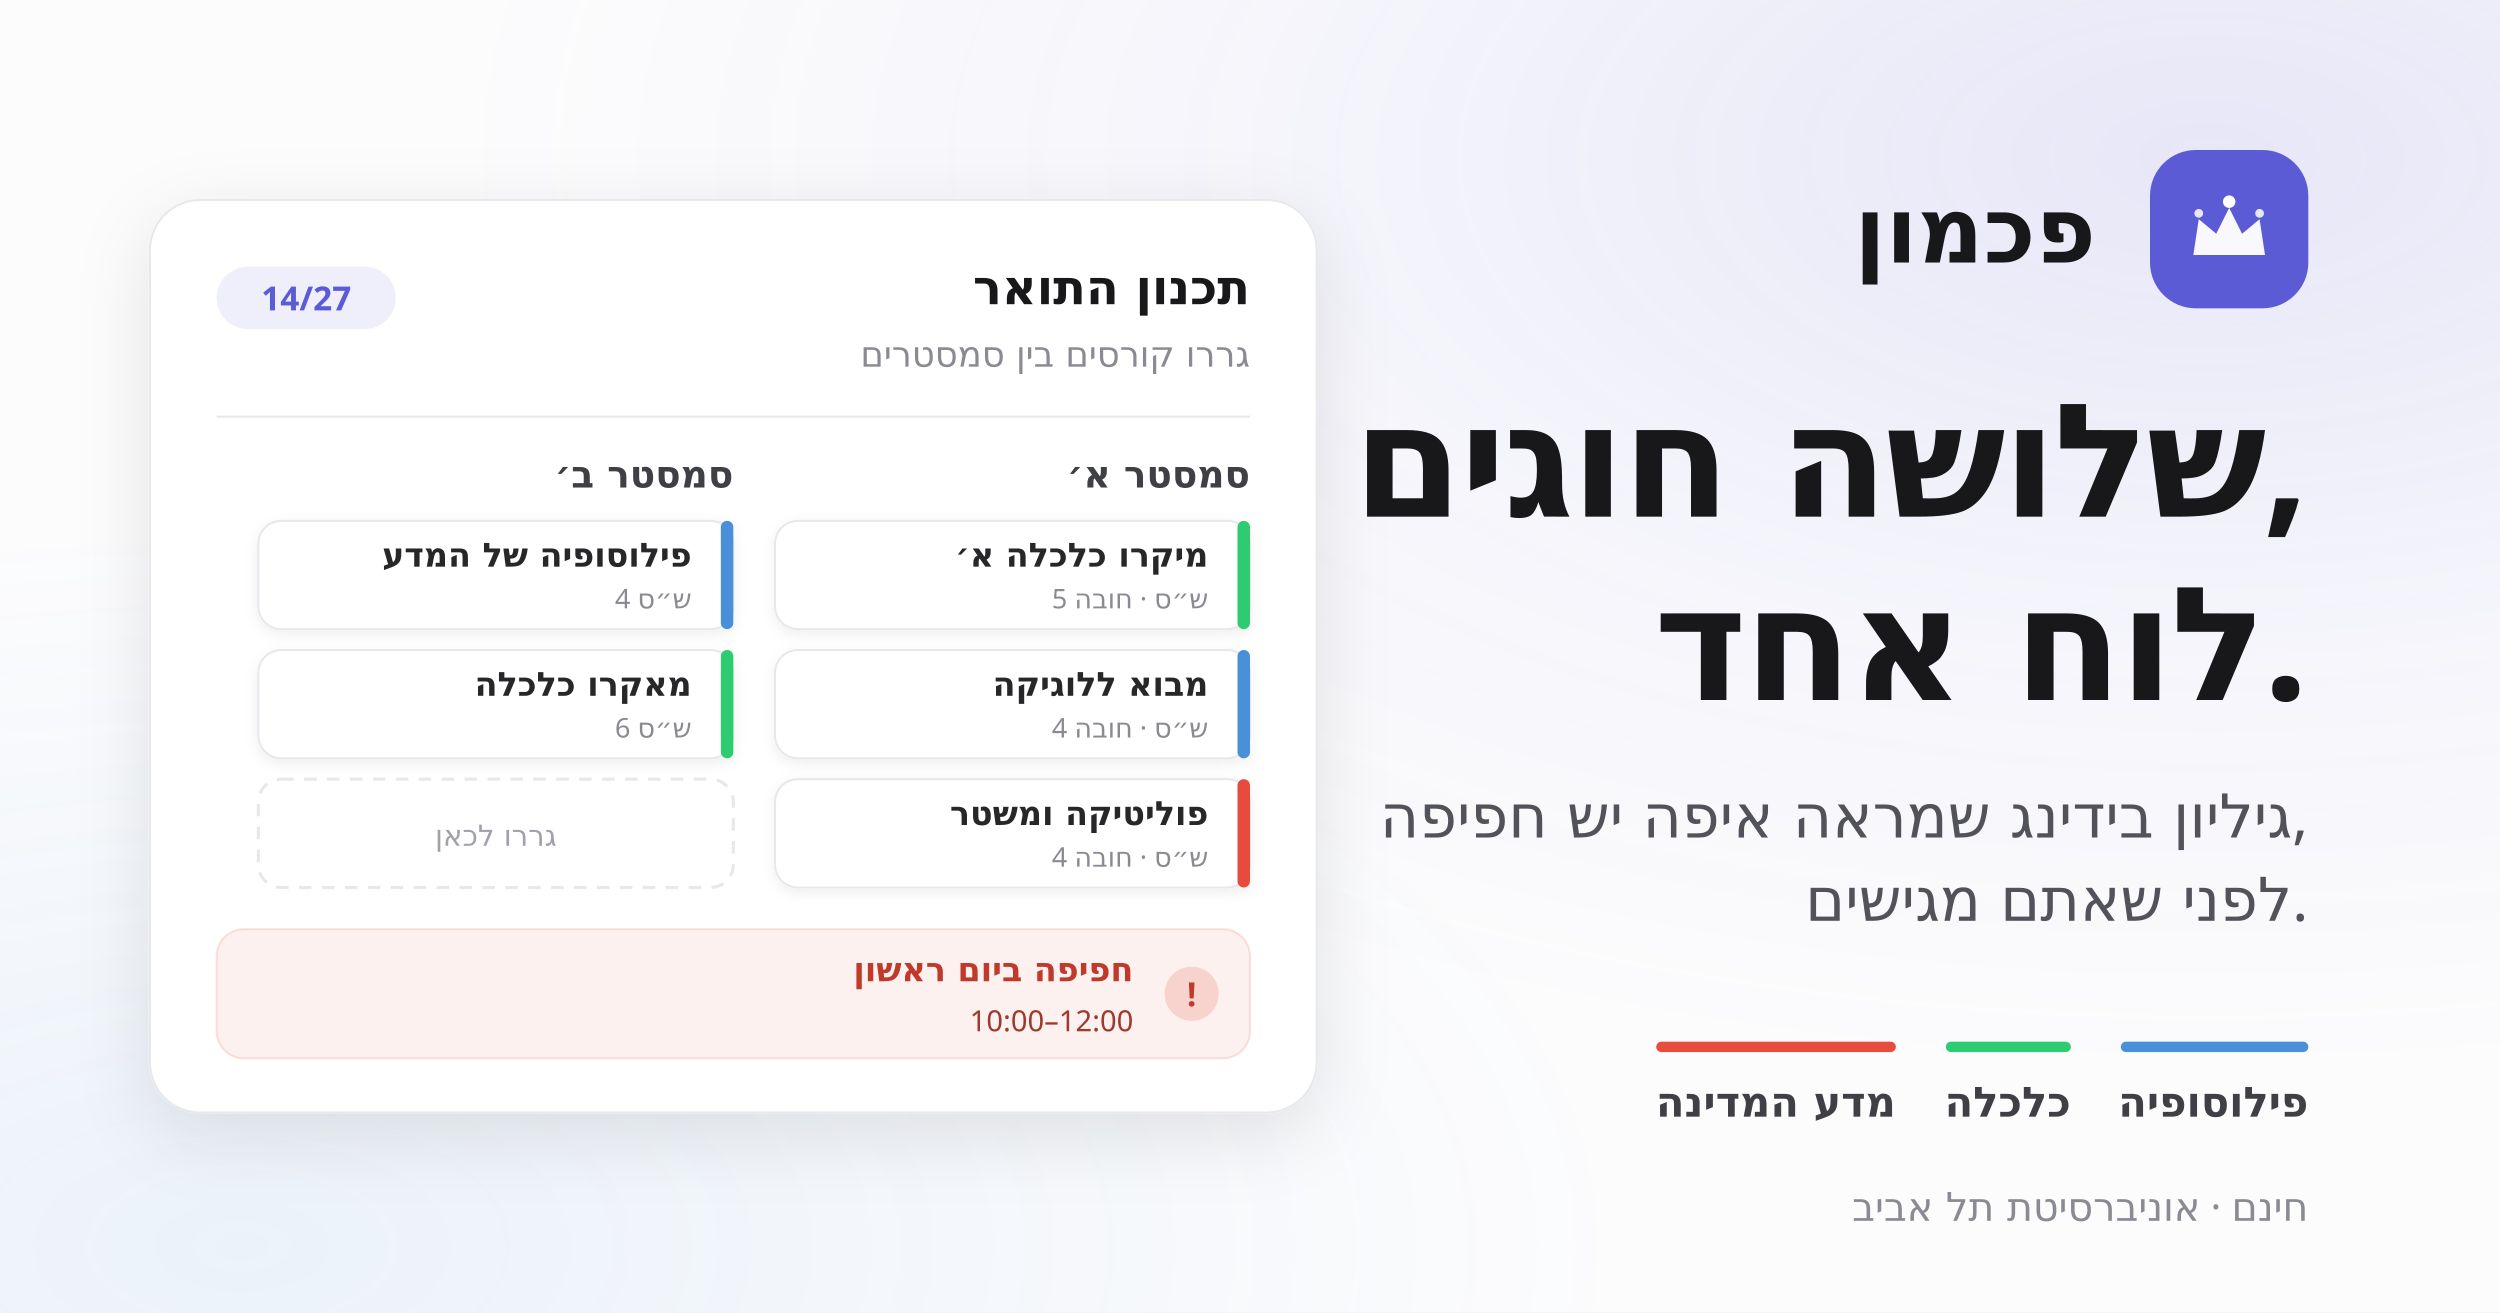
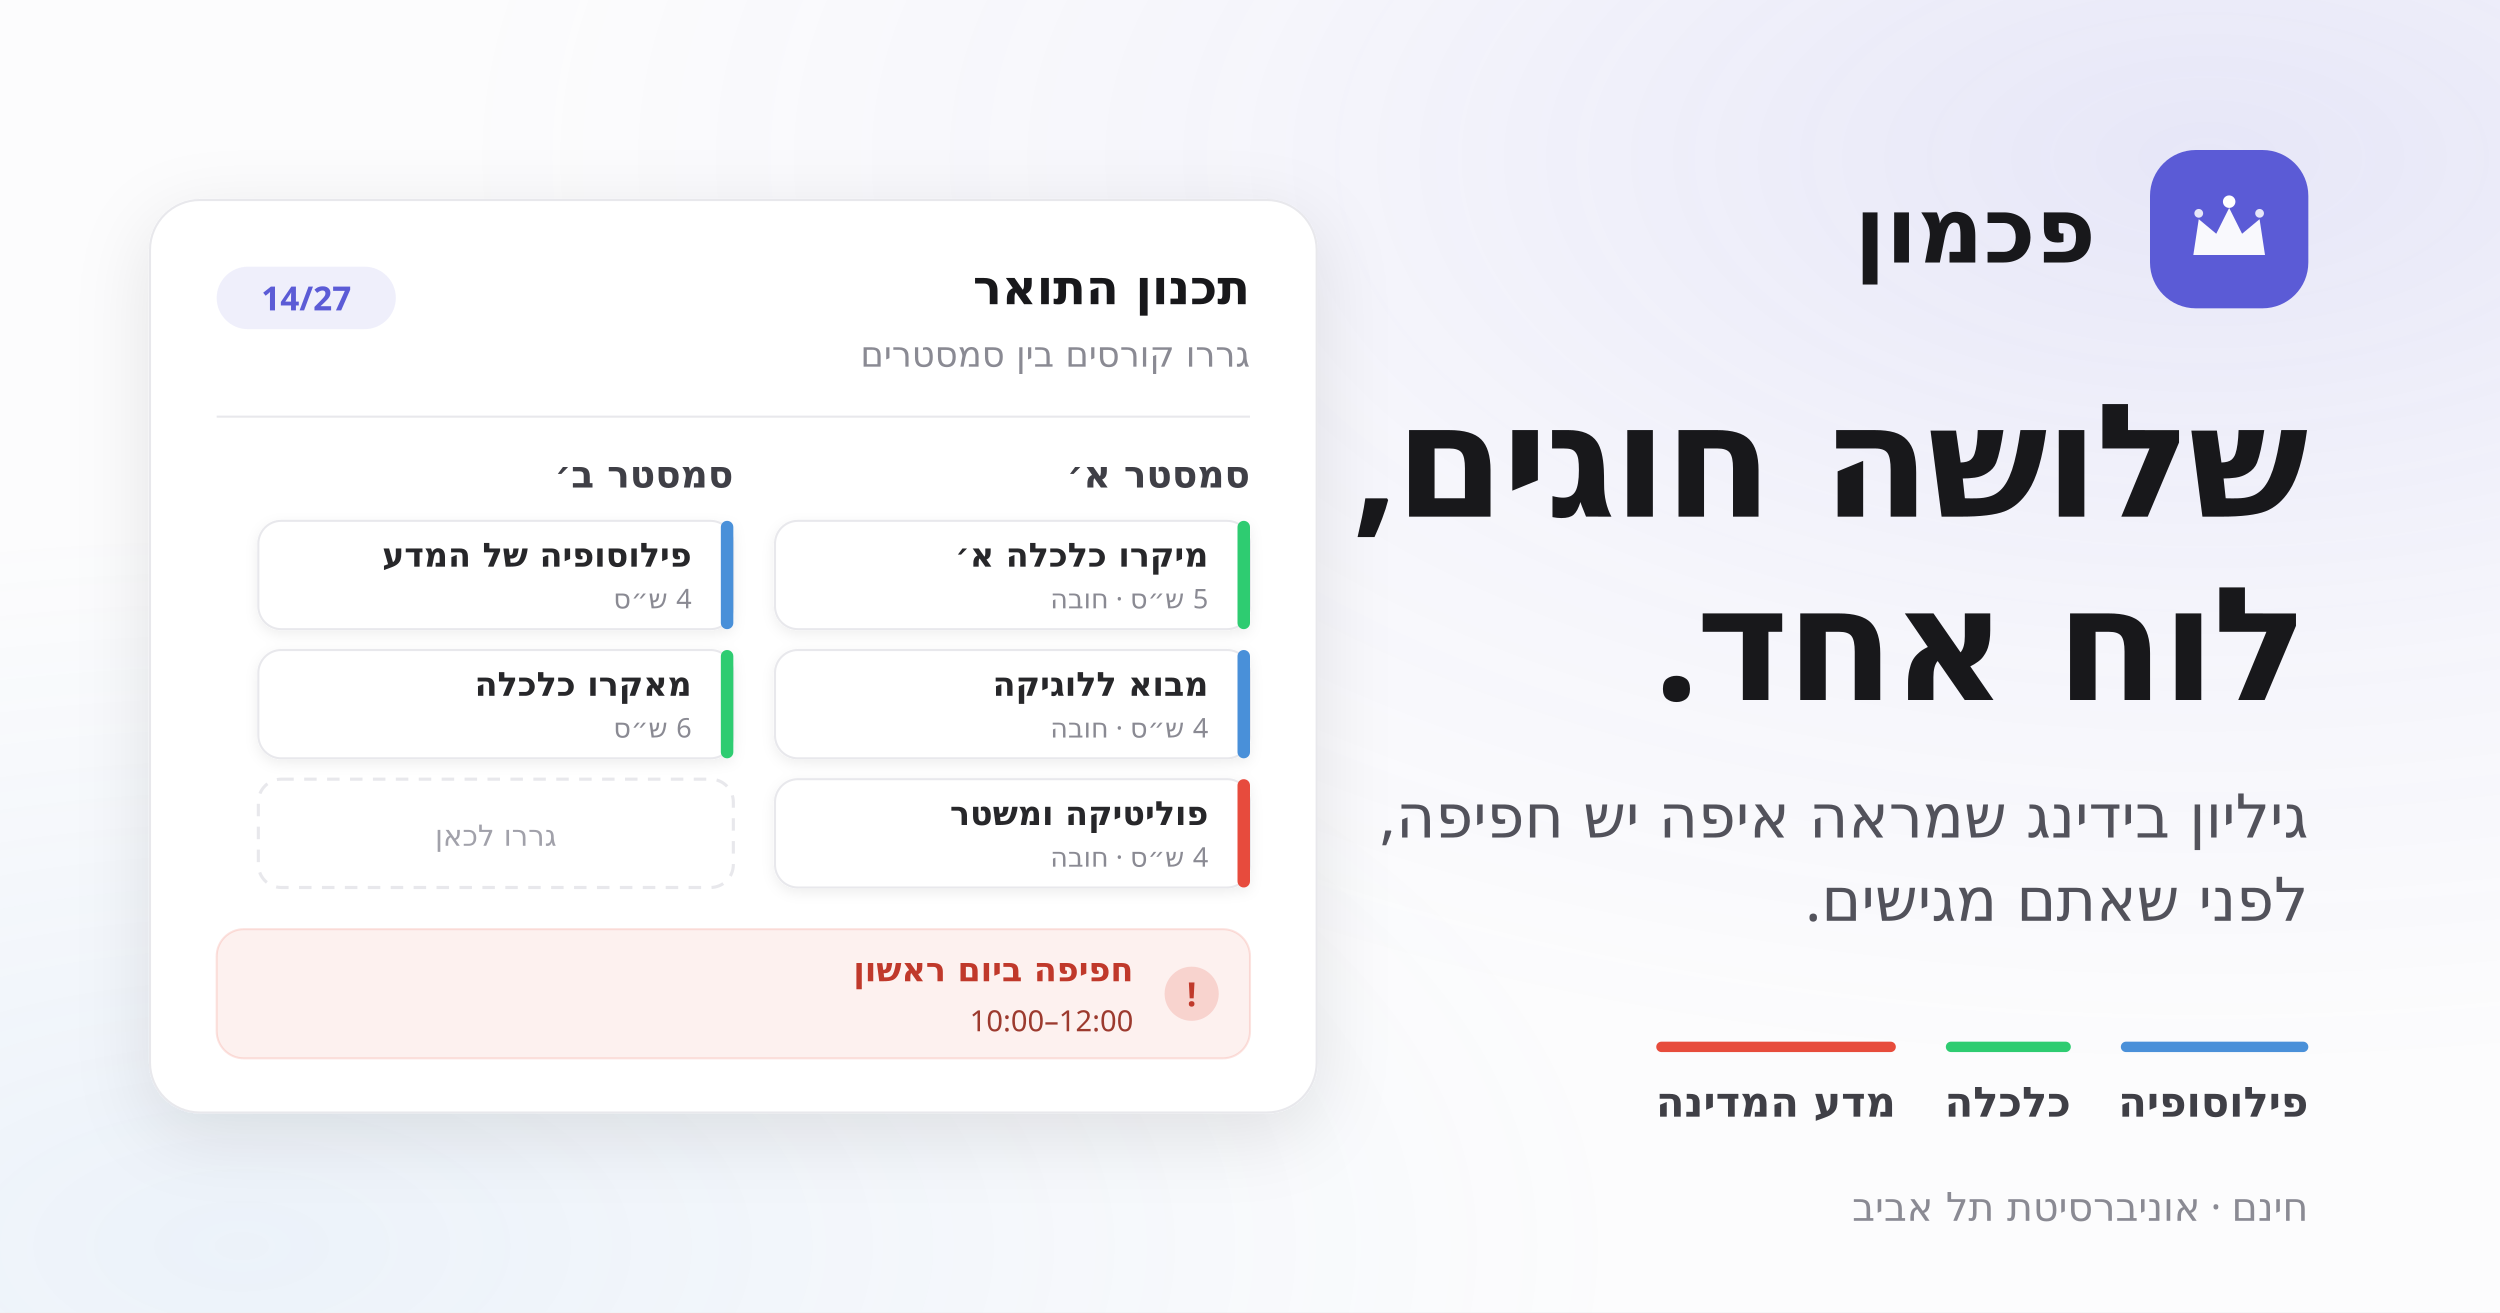
- <svg xmlns="http://www.w3.org/2000/svg" width="1200" height="630" viewBox="0 0 1200 630" font-family="'Assistant','Heebo','Segoe UI',system-ui,-apple-system,sans-serif">
+ <svg xmlns="http://www.w3.org/2000/svg" width="1200" height="630" viewBox="0 0 1200 630" direction="rtl" font-family="'Assistant','Heebo','Segoe UI',system-ui,-apple-system,sans-serif">
  <defs>
    <radialGradient id="wash" cx="88%" cy="12%" r="70%">
      <stop offset="0%" stop-color="#5B5BD6" stop-opacity="0.13" />
      <stop offset="55%" stop-color="#5B5BD6" stop-opacity="0.04" />
      <stop offset="100%" stop-color="#5B5BD6" stop-opacity="0" />
    </radialGradient>
    <radialGradient id="wash2" cx="10%" cy="95%" r="55%">
      <stop offset="0%" stop-color="#4A90D9" stop-opacity="0.09" />
      <stop offset="100%" stop-color="#4A90D9" stop-opacity="0" />
    </radialGradient>
    <filter id="lift" x="-30%" y="-30%" width="160%" height="160%">
      <feDropShadow dx="0" dy="10" stdDeviation="18" flood-color="#18181B" flood-opacity="0.10" />
    </filter>
    <filter id="chip" x="-40%" y="-40%" width="180%" height="180%">
      <feDropShadow dx="0" dy="2" stdDeviation="3" flood-color="#18181B" flood-opacity="0.07" />
    </filter>
  </defs>
  <rect width="1200" height="630" fill="#FCFCFD" />
  <rect width="1200" height="630" fill="url(#wash)" />
  <rect width="1200" height="630" fill="url(#wash2)" />
  <rect x="1032" y="72" width="76" height="76" rx="22" fill="#5B5BD6" />
  <g transform="translate(1046,86) scale(2.0)">
    <path d="M3.4 18.2 L4.7 9.6 L8.9 13.1 L12 6.9 L15.1 13.1 L19.3 9.6 L20.6 18.2 Z" fill="#ffffff" fill-opacity="0.96" />
    <circle cx="12" cy="5.4" r="1.5" fill="#ffffff" />
    <circle cx="4.7" cy="8.2" r="1.05" fill="#ffffff" fill-opacity="0.85" />
    <circle cx="19.3" cy="8.2" r="1.05" fill="#ffffff" fill-opacity="0.85" />
  </g>
-   <text x="1006" y="126" text-anchor="end" font-size="44" font-weight="800" fill="#18181B">פכמון</text>
-   <text x="1108" y="248" text-anchor="end" font-size="76" font-weight="800" fill="#18181B" letter-spacing="-1.5">שלושה חוגים,</text>
-   <text x="1108" y="336" text-anchor="end" font-size="76" font-weight="800" fill="#18181B" letter-spacing="-1.5">לוח אחד.</text>
-   <text x="1108" y="402" text-anchor="end" font-size="29" font-weight="500" fill="#52525B">גיליון בידינג שמראה איפה יש חפיפה,</text>
-   <text x="1108" y="442" text-anchor="end" font-size="29" font-weight="500" fill="#52525B">לפני שאתם מגישים.</text>
+   <text x="1006" y="126" text-anchor="start" font-size="44" font-weight="800" fill="#18181B">פכמון</text>
+   <text x="1108" y="248" text-anchor="start" font-size="76" font-weight="800" fill="#18181B" letter-spacing="-1.5">שלושה חוגים,</text>
+   <text x="1108" y="336" text-anchor="start" font-size="76" font-weight="800" fill="#18181B" letter-spacing="-1.5">לוח אחד.</text>
+   <text x="1108" y="402" text-anchor="start" font-size="29" font-weight="500" fill="#52525B">גיליון בידינג שמראה איפה יש חפיפה,</text>
+   <text x="1108" y="442" text-anchor="start" font-size="29" font-weight="500" fill="#52525B">לפני שאתם מגישים.</text>
  <g>
    <rect x="1018" y="500" width="90" height="5" rx="2.5" fill="#4A90D9" />
-     <text x="1108" y="536" text-anchor="end" font-size="20" font-weight="600" fill="#3F3F46">פילוסופיה</text>
+     <text x="1108" y="536" text-anchor="start" font-size="20" font-weight="600" fill="#3F3F46">פילוסופיה</text>
    <rect x="934" y="500" width="60" height="5" rx="2.5" fill="#2ECC71" />
-     <text x="994" y="536" text-anchor="end" font-size="20" font-weight="600" fill="#3F3F46">כלכלה</text>
+     <text x="994" y="536" text-anchor="start" font-size="20" font-weight="600" fill="#3F3F46">כלכלה</text>
    <rect x="795" y="500" width="115" height="5" rx="2.5" fill="#E74C3C" />
-     <text x="910" y="536" text-anchor="end" font-size="20" font-weight="600" fill="#3F3F46">מדע המדינה</text>
+     <text x="910" y="536" text-anchor="start" font-size="20" font-weight="600" fill="#3F3F46">מדע המדינה</text>
  </g>
-   <text x="1108" y="586" text-anchor="end" font-size="19" font-weight="500" fill="#8A8A93">חינם · אוניברסיטת תל אביב</text>
+   <text x="1108" y="586" text-anchor="start" font-size="19" font-weight="500" fill="#8A8A93">חינם · אוניברסיטת תל אביב</text>
  <g filter="url(#lift)">
    <rect x="72" y="96" width="560" height="438" rx="24" fill="#FFFFFF" stroke="#E8E8EC" stroke-width="1" />
  </g>
-   <text x="600" y="146" text-anchor="end" font-size="23" font-weight="700" fill="#18181B">תכנון התואר</text>
-   <text x="600" y="176" text-anchor="end" font-size="17" font-weight="500" fill="#8A8A93">גררו קורסים בין סמסטרים</text>
+   <text x="600" y="146" text-anchor="start" font-size="23" font-weight="700" fill="#18181B">תכנון התואר</text>
+   <text x="600" y="176" text-anchor="start" font-size="17" font-weight="500" fill="#8A8A93">גררו קורסים בין סמסטרים</text>
  <rect x="104" y="128" width="86" height="30" rx="15" fill="#5B5BD6" fill-opacity="0.10" />
  <text x="147" y="149" text-anchor="middle" font-size="16" font-weight="700" fill="#5B5BD6">14/27</text>
  <line x1="104" y1="200" x2="600" y2="200" stroke="#E8E8EC" stroke-width="1" />
-   <text x="600" y="234" text-anchor="end" font-size="18" font-weight="700" fill="#3F3F46">סמסטר א׳</text>
-   <text x="352" y="234" text-anchor="end" font-size="18" font-weight="700" fill="#3F3F46">סמסטר ב׳</text>
+   <text x="600" y="234" text-anchor="start" font-size="18" font-weight="700" fill="#3F3F46">סמסטר א׳</text>
+   <text x="352" y="234" text-anchor="start" font-size="18" font-weight="700" fill="#3F3F46">סמסטר ב׳</text>
  <g filter="url(#chip)">
    <rect x="372" y="250" width="228" height="52" rx="11" fill="#FFFFFF" stroke="#E8E8EC" />
    <rect x="594" y="250" width="6" height="52" rx="3" fill="#2ECC71" />
    <rect x="372" y="312" width="228" height="52" rx="11" fill="#FFFFFF" stroke="#E8E8EC" />
    <rect x="594" y="312" width="6" height="52" rx="3" fill="#4A90D9" />
    <rect x="372" y="374" width="228" height="52" rx="11" fill="#FFFFFF" stroke="#E8E8EC" />
    <rect x="594" y="374" width="6" height="52" rx="3" fill="#E74C3C" />
  </g>
-   <text x="580" y="272" text-anchor="end" font-size="16" font-weight="600" fill="#27272A">מיקרו כלכלה א׳</text>
-   <text x="580" y="292" text-anchor="end" font-size="13" fill="#8A8A93">5 ש״ס · חובה</text>
-   <text x="580" y="334" text-anchor="end" font-size="16" font-weight="600" fill="#27272A">מבוא ללוגיקה</text>
-   <text x="580" y="354" text-anchor="end" font-size="13" fill="#8A8A93">4 ש״ס · חובה</text>
-   <text x="580" y="396" text-anchor="end" font-size="16" font-weight="600" fill="#27272A">פוליטיקה ומשטר</text>
-   <text x="580" y="416" text-anchor="end" font-size="13" fill="#8A8A93">4 ש״ס · חובה</text>
+   <text x="580" y="272" text-anchor="start" font-size="16" font-weight="600" fill="#27272A">מיקרו כלכלה א׳</text>
+   <text x="580" y="292" text-anchor="start" font-size="13" fill="#8A8A93">5 ש״ס · חובה</text>
+   <text x="580" y="334" text-anchor="start" font-size="16" font-weight="600" fill="#27272A">מבוא ללוגיקה</text>
+   <text x="580" y="354" text-anchor="start" font-size="13" fill="#8A8A93">4 ש״ס · חובה</text>
+   <text x="580" y="396" text-anchor="start" font-size="16" font-weight="600" fill="#27272A">פוליטיקה ומשטר</text>
+   <text x="580" y="416" text-anchor="start" font-size="13" fill="#8A8A93">4 ש״ס · חובה</text>
  <g filter="url(#chip)">
    <rect x="124" y="250" width="228" height="52" rx="11" fill="#FFFFFF" stroke="#E8E8EC" />
    <rect x="346" y="250" width="6" height="52" rx="3" fill="#4A90D9" />
    <rect x="124" y="312" width="228" height="52" rx="11" fill="#FFFFFF" stroke="#E8E8EC" />
    <rect x="346" y="312" width="6" height="52" rx="3" fill="#2ECC71" />
  </g>
-   <text x="332" y="272" text-anchor="end" font-size="16" font-weight="600" fill="#27272A">פילוסופיה של המדע</text>
-   <text x="332" y="292" text-anchor="end" font-size="13" fill="#8A8A93">4 ש״ס</text>
-   <text x="332" y="334" text-anchor="end" font-size="16" font-weight="600" fill="#27272A">מאקרו כלכלה</text>
-   <text x="332" y="354" text-anchor="end" font-size="13" fill="#8A8A93">6 ש״ס</text>
+   <text x="332" y="272" text-anchor="start" font-size="16" font-weight="600" fill="#27272A">פילוסופיה של המדע</text>
+   <text x="332" y="292" text-anchor="start" font-size="13" fill="#8A8A93">4 ש״ס</text>
+   <text x="332" y="334" text-anchor="start" font-size="16" font-weight="600" fill="#27272A">מאקרו כלכלה</text>
+   <text x="332" y="354" text-anchor="start" font-size="13" fill="#8A8A93">6 ש״ס</text>
  <rect x="124" y="374" width="228" height="52" rx="11" fill="none" stroke="#E8E8EC" stroke-width="1.5" stroke-dasharray="6 5" />
  <text x="238" y="406" text-anchor="middle" font-size="14" fill="#A1A1AA">גררו לכאן</text>
  <rect x="104" y="446" width="496" height="62" rx="13" fill="#E74C3C" fill-opacity="0.08" stroke="#E74C3C" stroke-opacity="0.16" />
  <circle cx="572" cy="477" r="13" fill="#E74C3C" fill-opacity="0.18" />
  <text x="572" y="483" text-anchor="middle" font-size="16" font-weight="800" fill="#C0392B">!</text>
-   <text x="544" y="471" text-anchor="end" font-size="16" font-weight="700" fill="#C0392B">חפיפה ביום ראשון</text>
+   <text x="544" y="471" text-anchor="start" font-size="16" font-weight="700" fill="#C0392B">חפיפה ביום ראשון</text>
  <text x="544" y="495" text-anchor="end" font-size="14" fill="#9C3A2E" direction="ltr">10:00–12:00</text>
</svg>
